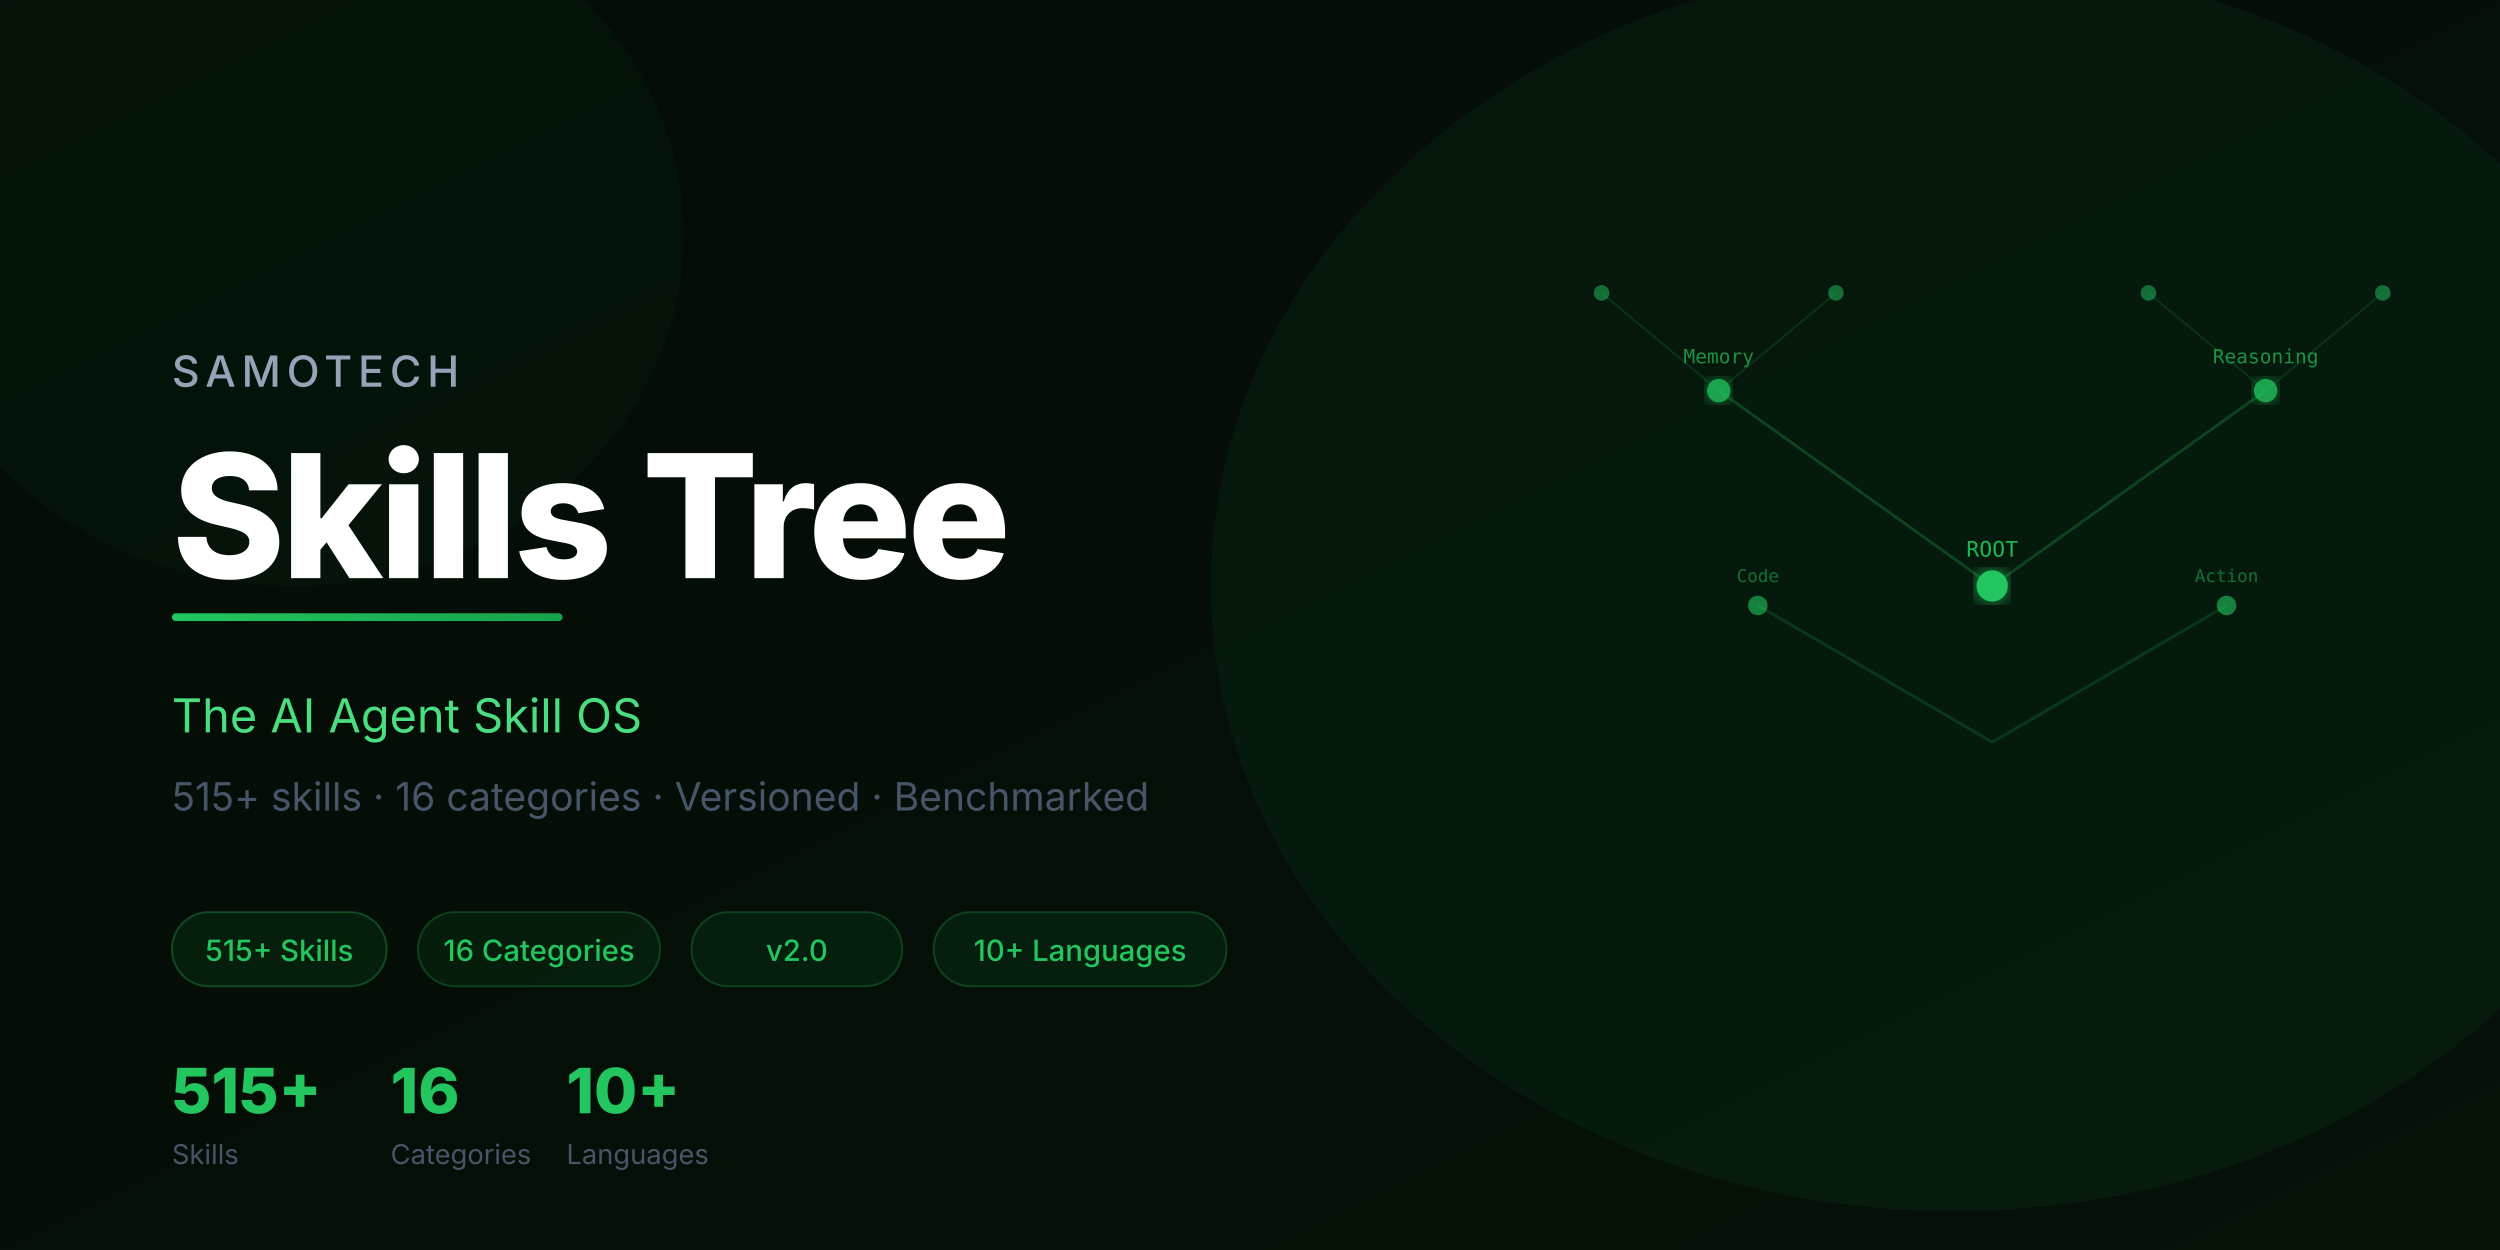
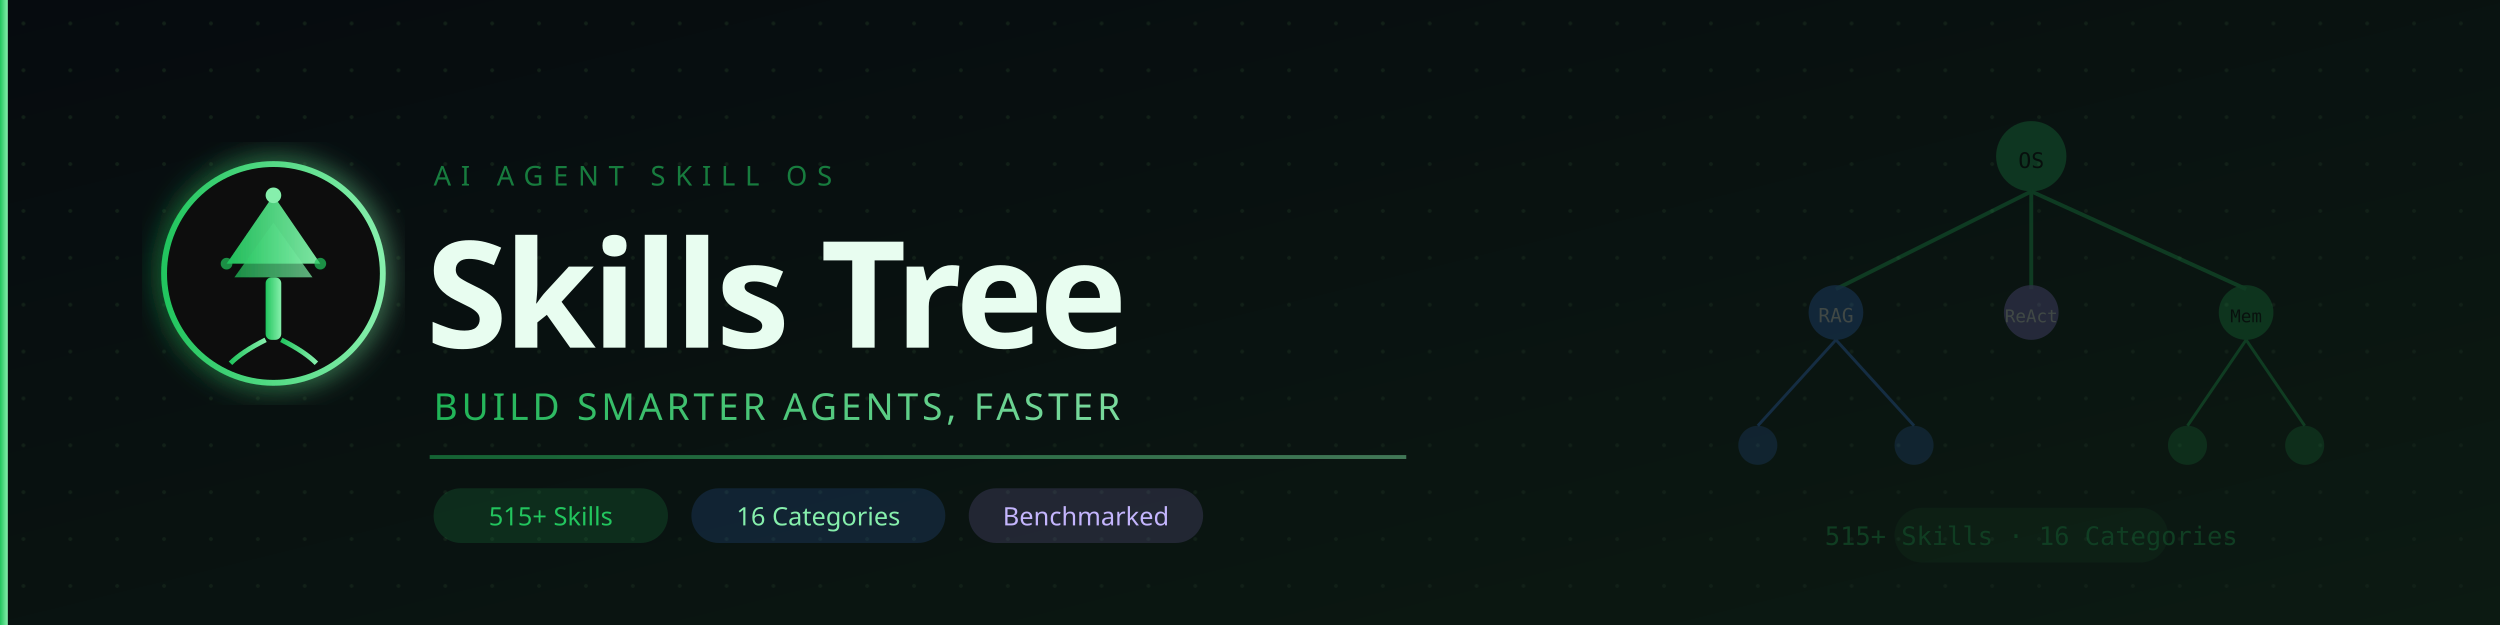
- <svg xmlns="http://www.w3.org/2000/svg" width="1280" height="640" viewBox="0 0 1280 640">
+ <svg xmlns="http://www.w3.org/2000/svg" width="1280" height="320" viewBox="0 0 1280 320">
  <defs>
-     <linearGradient id="bg" x1="0" y1="0" x2="1" y2="1">
-       <stop offset="0%" stop-color="#030b05" />
-       <stop offset="100%" stop-color="#051208" />
+     <linearGradient id="bg" x1="0%" y1="0%" x2="100%" y2="100%">
+       <stop offset="0%" stop-color="#060b0f" />
+       <stop offset="100%" stop-color="#0c1a12" />
    </linearGradient>
-     <linearGradient id="accent" x1="0" y1="0" x2="1" y2="0">
+     <linearGradient id="acc" x1="0%" y1="0%" x2="100%" y2="0%">
      <stop offset="0%" stop-color="#22c55e" />
-       <stop offset="100%" stop-color="#16a34a" />
+       <stop offset="100%" stop-color="#86efac" />
    </linearGradient>
+     <linearGradient id="acc2" x1="0%" y1="0%" x2="100%" y2="0%">
+       <stop offset="0%" stop-color="#3b82f6" />
+       <stop offset="100%" stop-color="#a78bfa" />
+     </linearGradient>
+     <pattern id="dot" width="24" height="24" patternUnits="userSpaceOnUse">
+       <circle cx="12" cy="12" r="1" fill="#122018" />
+     </pattern>
    <filter id="glow">
-       <feGaussianBlur stdDeviation="5" result="blur" />
+       <feGaussianBlur stdDeviation="7" result="b" />
      <feMerge>
-         <feMergeNode in="blur" />
+         <feMergeNode in="b" />
        <feMergeNode in="SourceGraphic" />
      </feMerge>
    </filter>
  </defs>
-   <rect width="1280" height="640" fill="url(#bg)" />
-   <ellipse cx="1000" cy="300" rx="380" ry="320" fill="#16a34a" fill-opacity="0.07" />
-   <ellipse cx="150" cy="120" rx="200" ry="180" fill="#22c55e" fill-opacity="0.04" />
-   <line x1="1020" y1="520" x2="1020" y2="300" stroke="#22c55e" stroke-opacity="0.3" stroke-width="2" filter="url(#glow)" />
-   <line x1="1020" y1="300" x2="880" y2="200" stroke="#22c55e" stroke-opacity="0.25" stroke-width="1.5" />
-   <line x1="1020" y1="300" x2="1160" y2="200" stroke="#22c55e" stroke-opacity="0.25" stroke-width="1.5" />
-   <line x1="1020" y1="380" x2="900" y2="310" stroke="#22c55e" stroke-opacity="0.18" stroke-width="1.5" />
-   <line x1="1020" y1="380" x2="1140" y2="310" stroke="#22c55e" stroke-opacity="0.18" stroke-width="1.5" />
-   <line x1="880" y1="200" x2="820" y2="150" stroke="#22c55e" stroke-opacity="0.15" stroke-width="1" />
-   <line x1="880" y1="200" x2="940" y2="150" stroke="#22c55e" stroke-opacity="0.15" stroke-width="1" />
-   <line x1="1160" y1="200" x2="1100" y2="150" stroke="#22c55e" stroke-opacity="0.15" stroke-width="1" />
-   <line x1="1160" y1="200" x2="1220" y2="150" stroke="#22c55e" stroke-opacity="0.15" stroke-width="1" />
-   <circle cx="1020" cy="300" r="8" fill="#22c55e" filter="url(#glow)" />
-   <circle cx="880" cy="200" r="6" fill="#22c55e" filter="url(#glow)" opacity="0.8" />
-   <circle cx="1160" cy="200" r="6" fill="#22c55e" filter="url(#glow)" opacity="0.8" />
-   <circle cx="900" cy="310" r="5" fill="#22c55e" opacity="0.6" />
-   <circle cx="1140" cy="310" r="5" fill="#22c55e" opacity="0.6" />
-   <circle cx="820" cy="150" r="4" fill="#22c55e" opacity="0.5" />
-   <circle cx="940" cy="150" r="4" fill="#22c55e" opacity="0.5" />
-   <circle cx="1100" cy="150" r="4" fill="#22c55e" opacity="0.5" />
-   <circle cx="1220" cy="150" r="4" fill="#22c55e" opacity="0.5" />
-   <text x="1020" y="285" fill="#22c55e" font-family="monospace" font-size="11" text-anchor="middle" opacity="0.9">ROOT</text>
-   <text x="880" y="186" fill="#22c55e" font-family="monospace" font-size="10" text-anchor="middle" opacity="0.7">Memory</text>
-   <text x="1160" y="186" fill="#22c55e" font-family="monospace" font-size="10" text-anchor="middle" opacity="0.7">Reasoning</text>
-   <text x="900" y="298" fill="#22c55e" font-family="monospace" font-size="9" text-anchor="middle" opacity="0.5">Code</text>
-   <text x="1140" y="298" fill="#22c55e" font-family="monospace" font-size="9" text-anchor="middle" opacity="0.5">Action</text>
-   <text x="88" y="198" fill="#94a3b8" font-family="Inter,-apple-system,sans-serif" font-size="22" font-weight="500" letter-spacing="3">SAMOTECH</text>
-   <text x="88" y="296" fill="#ffffff" font-family="Inter,-apple-system,sans-serif" font-size="88" font-weight="800" letter-spacing="-2">Skills Tree</text>
-   <rect x="88" y="314" width="200" height="4" rx="2" fill="url(#accent)" />
-   <text x="88" y="375" fill="#4ade80" font-family="Inter,-apple-system,sans-serif" font-size="24" font-weight="400">The AI Agent Skill OS</text>
-   <text x="88" y="415" fill="#475569" font-family="Inter,-apple-system,sans-serif" font-size="20">515+ skills · 16 categories · Versioned · Benchmarked</text>
-   <rect x="88" y="467" width="110" height="38" rx="19" fill="#16a34a" fill-opacity="0.12" stroke="#22c55e" stroke-opacity="0.3" stroke-width="1" />
-   <text x="143" y="492" fill="#22c55e" font-family="Inter,sans-serif" font-size="15" font-weight="500" text-anchor="middle">515+ Skills</text>
-   <rect x="214" y="467" width="124" height="38" rx="19" fill="#16a34a" fill-opacity="0.1" stroke="#22c55e" stroke-opacity="0.25" stroke-width="1" />
-   <text x="276" y="492" fill="#22c55e" font-family="Inter,sans-serif" font-size="15" font-weight="500" text-anchor="middle">16 Categories</text>
-   <rect x="354" y="467" width="108" height="38" rx="19" fill="#16a34a" fill-opacity="0.1" stroke="#22c55e" stroke-opacity="0.25" stroke-width="1" />
-   <text x="408" y="492" fill="#22c55e" font-family="Inter,sans-serif" font-size="15" font-weight="500" text-anchor="middle">v2.0</text>
-   <rect x="478" y="467" width="150" height="38" rx="19" fill="#16a34a" fill-opacity="0.1" stroke="#22c55e" stroke-opacity="0.25" stroke-width="1" />
-   <text x="553" y="492" fill="#22c55e" font-family="Inter,sans-serif" font-size="15" font-weight="500" text-anchor="middle">10+ Languages</text>
-   <text x="88" y="570" fill="#22c55e" font-family="Inter,sans-serif" font-size="32" font-weight="800">515+</text>
-   <text x="88" y="596" fill="#475569" font-family="Inter,sans-serif" font-size="14">Skills</text>
-   <text x="200" y="570" fill="#22c55e" font-family="Inter,sans-serif" font-size="32" font-weight="800">16</text>
-   <text x="200" y="596" fill="#475569" font-family="Inter,sans-serif" font-size="14">Categories</text>
-   <text x="290" y="570" fill="#22c55e" font-family="Inter,sans-serif" font-size="32" font-weight="800">10+</text>
-   <text x="290" y="596" fill="#475569" font-family="Inter,sans-serif" font-size="14">Languages</text>
+   <rect width="1280" height="320" fill="url(#bg)" />
+   <rect width="1280" height="320" fill="url(#dot)" />
+   <rect x="0" y="0" width="4" height="320" fill="url(#acc)" />
+   <g opacity="0.22" transform="translate(840,40)">
+     <circle cx="200" cy="40" r="18" fill="#22c55e" opacity="0.9" />
+     <text x="200" y="46" font-family="monospace" font-size="11" fill="#000" text-anchor="middle">OS</text>
+     <line x1="200" y1="58" x2="100" y2="108" stroke="#22c55e" stroke-width="2" />
+     <line x1="200" y1="58" x2="200" y2="108" stroke="#22c55e" stroke-width="2" />
+     <line x1="200" y1="58" x2="310" y2="108" stroke="#22c55e" stroke-width="2" />
+     <circle cx="100" cy="120" r="14" fill="#3b82f6" opacity="0.8" />
+     <text x="100" y="125" font-family="monospace" font-size="10" fill="#fff" text-anchor="middle">RAG</text>
+     <circle cx="200" cy="120" r="14" fill="#a78bfa" opacity="0.8" />
+     <text x="200" y="125" font-family="monospace" font-size="9" fill="#fff" text-anchor="middle">ReAct</text>
+     <circle cx="310" cy="120" r="14" fill="#22c55e" opacity="0.8" />
+     <text x="310" y="125" font-family="monospace" font-size="9" fill="#000" text-anchor="middle">Mem</text>
+     <line x1="100" y1="134" x2="60" y2="178" stroke="#3b82f6" stroke-width="1.5" />
+     <line x1="100" y1="134" x2="140" y2="178" stroke="#3b82f6" stroke-width="1.5" />
+     <circle cx="60" cy="188" r="10" fill="#3b82f6" opacity="0.6" />
+     <circle cx="140" cy="188" r="10" fill="#3b82f6" opacity="0.6" />
+     <line x1="310" y1="134" x2="280" y2="178" stroke="#22c55e" stroke-width="1.5" />
+     <line x1="310" y1="134" x2="340" y2="178" stroke="#22c55e" stroke-width="1.5" />
+     <circle cx="280" cy="188" r="10" fill="#22c55e" opacity="0.6" />
+     <circle cx="340" cy="188" r="10" fill="#22c55e" opacity="0.6" />
+     <rect x="130" y="220" width="140" height="28" rx="14" fill="#22c55e" opacity="0.2" />
+     <text x="200" y="239" font-family="monospace" font-size="13" fill="#22c55e" text-anchor="middle">515+ Skills · 16 Categories</text>
+   </g>
+   <g transform="translate(80,80)" filter="url(#glow)">
+     <circle cx="60" cy="60" r="56" fill="#071009" stroke="url(#acc)" stroke-width="3" />
+     <rect x="56" y="62" width="8" height="32" rx="3" fill="url(#acc)" />
+     <polygon points="60,20 84,55 36,55" fill="url(#acc)" opacity="0.95" />
+     <polygon points="60,34 80,62 40,62" fill="url(#acc)" opacity="0.7" />
+     <path d="M56 94 Q44 100 38 106" stroke="url(#acc)" stroke-width="2.5" fill="none" />
+     <path d="M64 94 Q76 100 82 106" stroke="url(#acc)" stroke-width="2.5" fill="none" />
+     <circle cx="60" cy="20" r="4" fill="#86efac" />
+     <circle cx="84" cy="55" r="3" fill="#22c55e" opacity="0.7" />
+     <circle cx="36" cy="55" r="3" fill="#22c55e" opacity="0.7" />
+   </g>
+   <text x="222" y="95" font-family="sans-serif" font-size="14" fill="#22c55e" opacity="0.6" letter-spacing="5">AI AGENT SKILL OS</text>
+   <text x="218" y="178" font-family="Arial Black,'Arial Bold',sans-serif" font-size="76" font-weight="900" letter-spacing="-2" fill="#e8fdf0">Skills Tree</text>
+   <text x="222" y="215" font-family="sans-serif" font-size="19" fill="url(#acc)" letter-spacing="2" opacity="0.9">BUILD SMARTER AGENTS, FASTER</text>
+   <rect x="220" y="233" width="500" height="2" fill="url(#acc)" opacity="0.45" />
+   <rect x="222" y="250" width="120" height="28" rx="14" fill="#22c55e" opacity="0.15" />
+   <text x="282" y="269" font-family="sans-serif" font-size="13" fill="#22c55e" text-anchor="middle">515+ Skills</text>
+   <rect x="354" y="250" width="130" height="28" rx="14" fill="#3b82f6" opacity="0.15" />
+   <text x="419" y="269" font-family="sans-serif" font-size="13" fill="#86efac" text-anchor="middle">16 Categories</text>
+   <rect x="496" y="250" width="120" height="28" rx="14" fill="#a78bfa" opacity="0.15" />
+   <text x="556" y="269" font-family="sans-serif" font-size="13" fill="#c4b5fd" text-anchor="middle">Benchmarked</text>
</svg>
